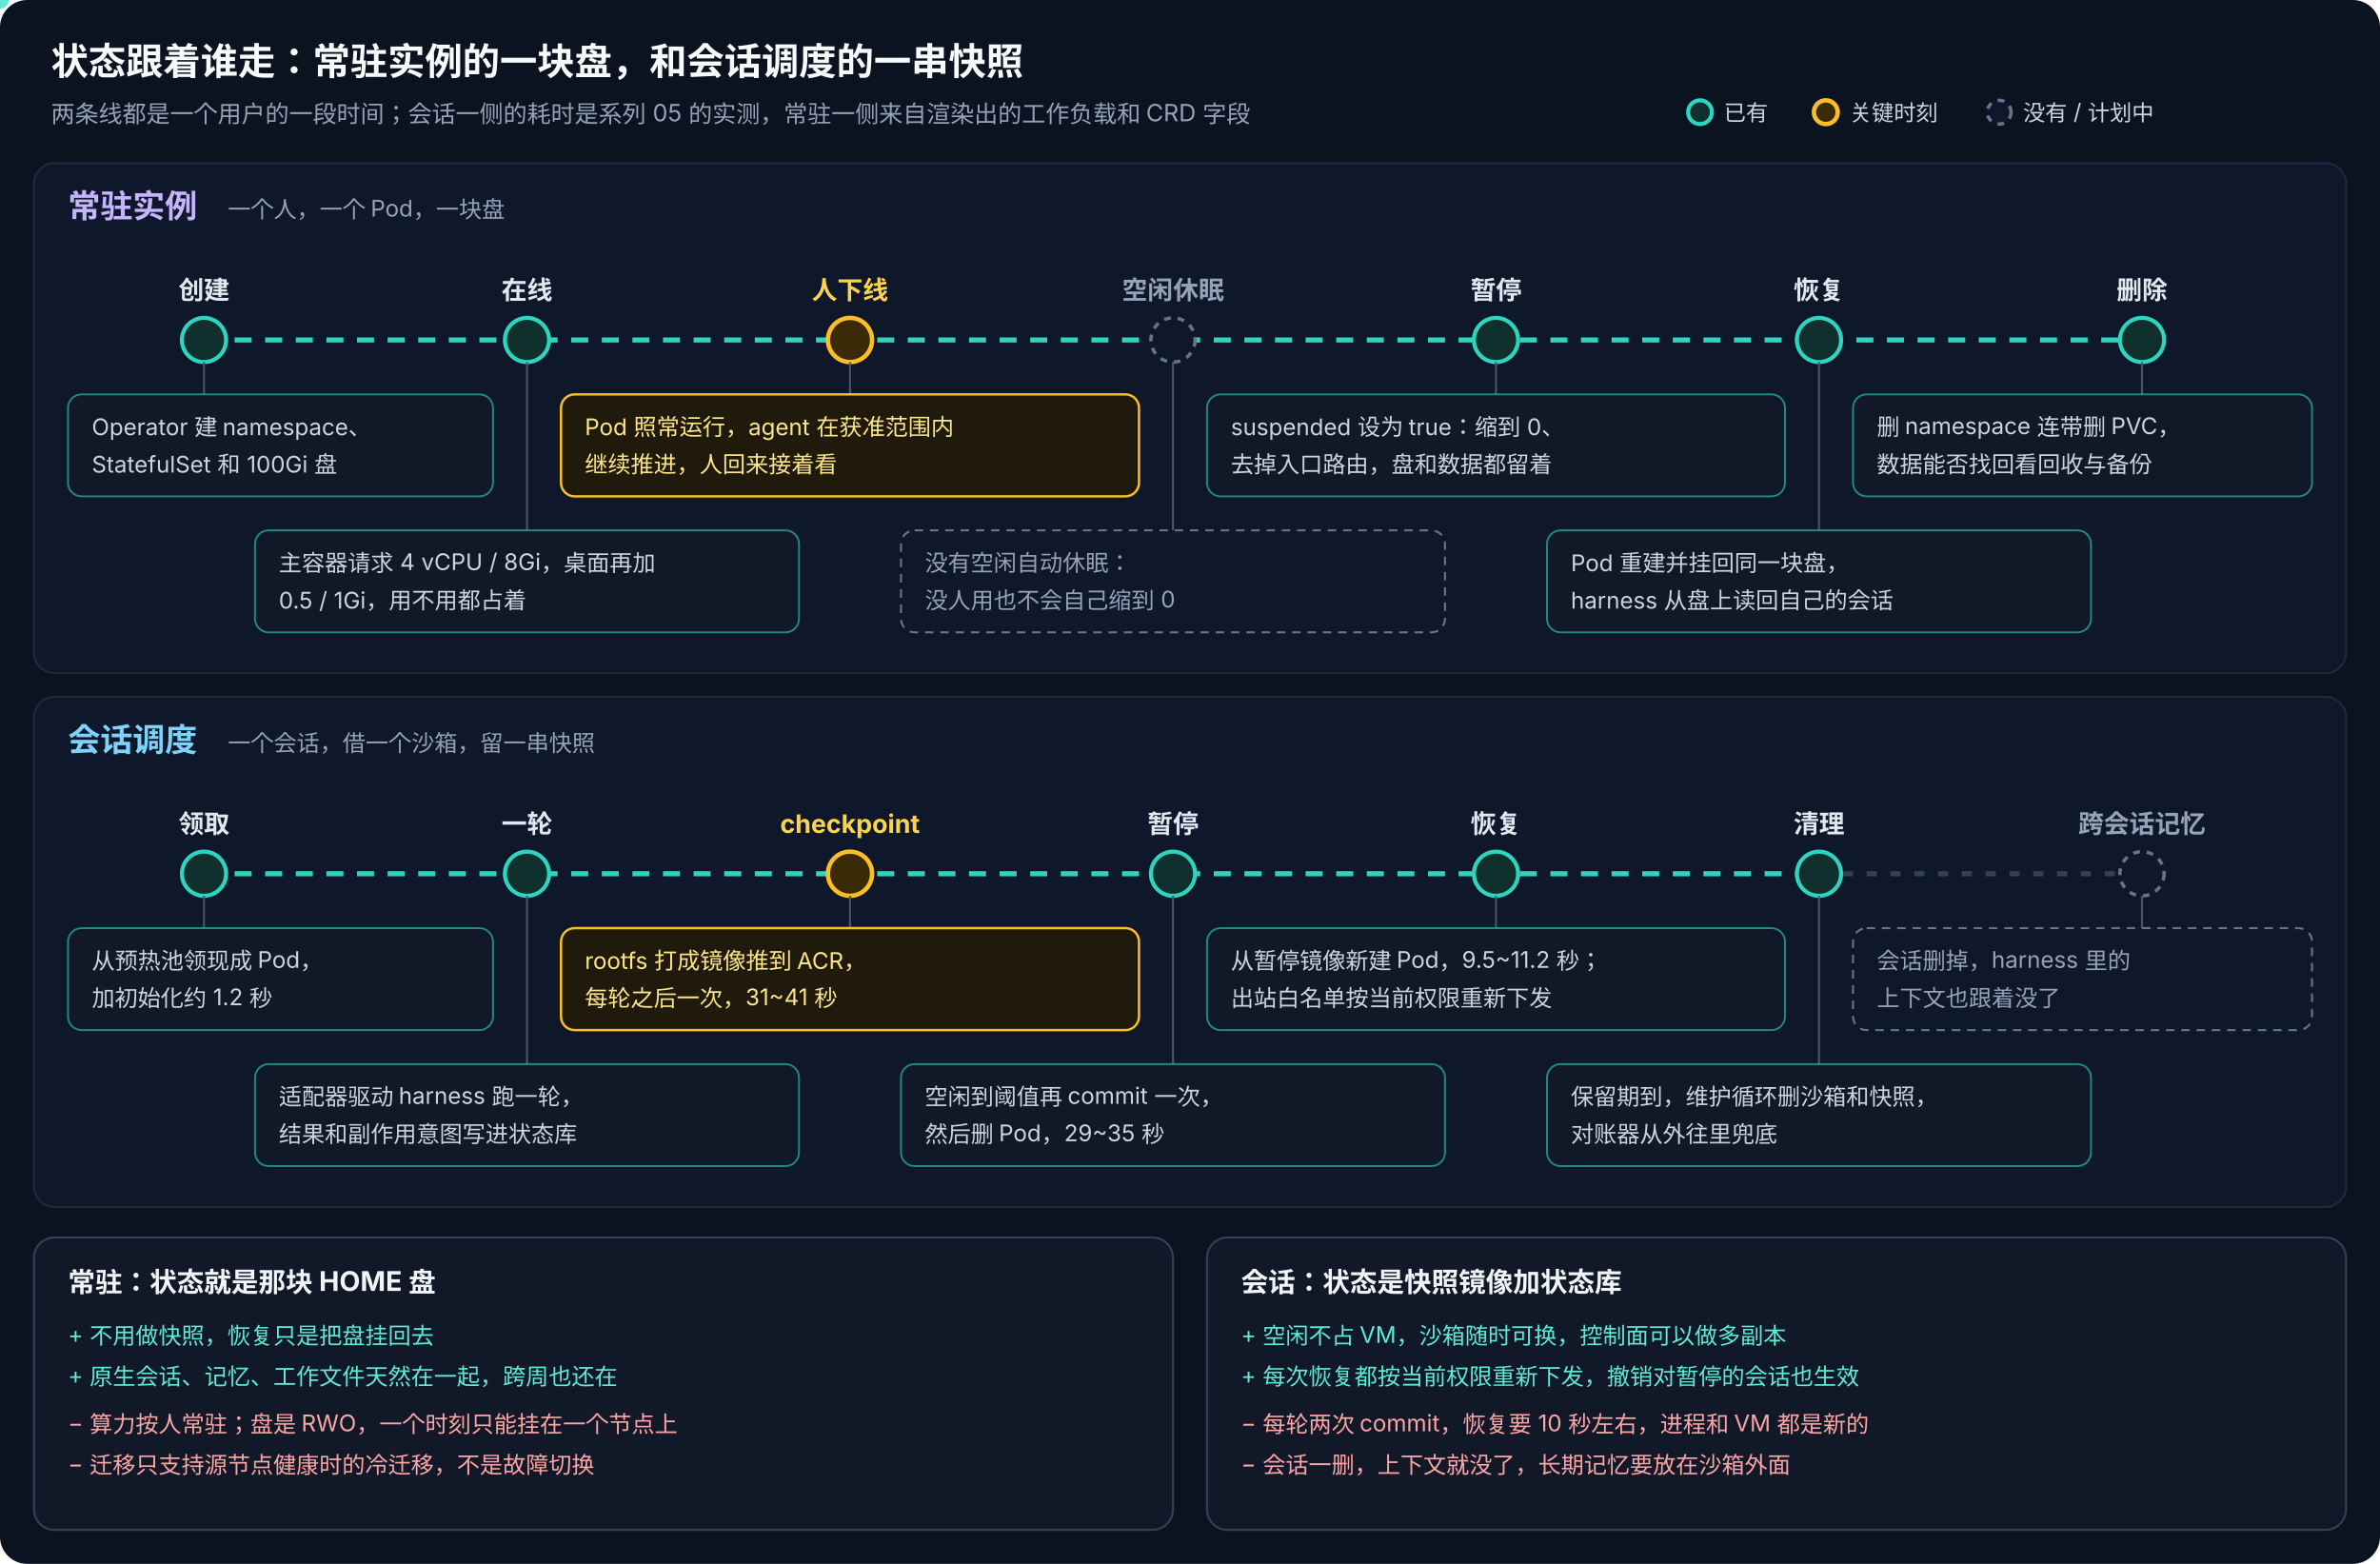
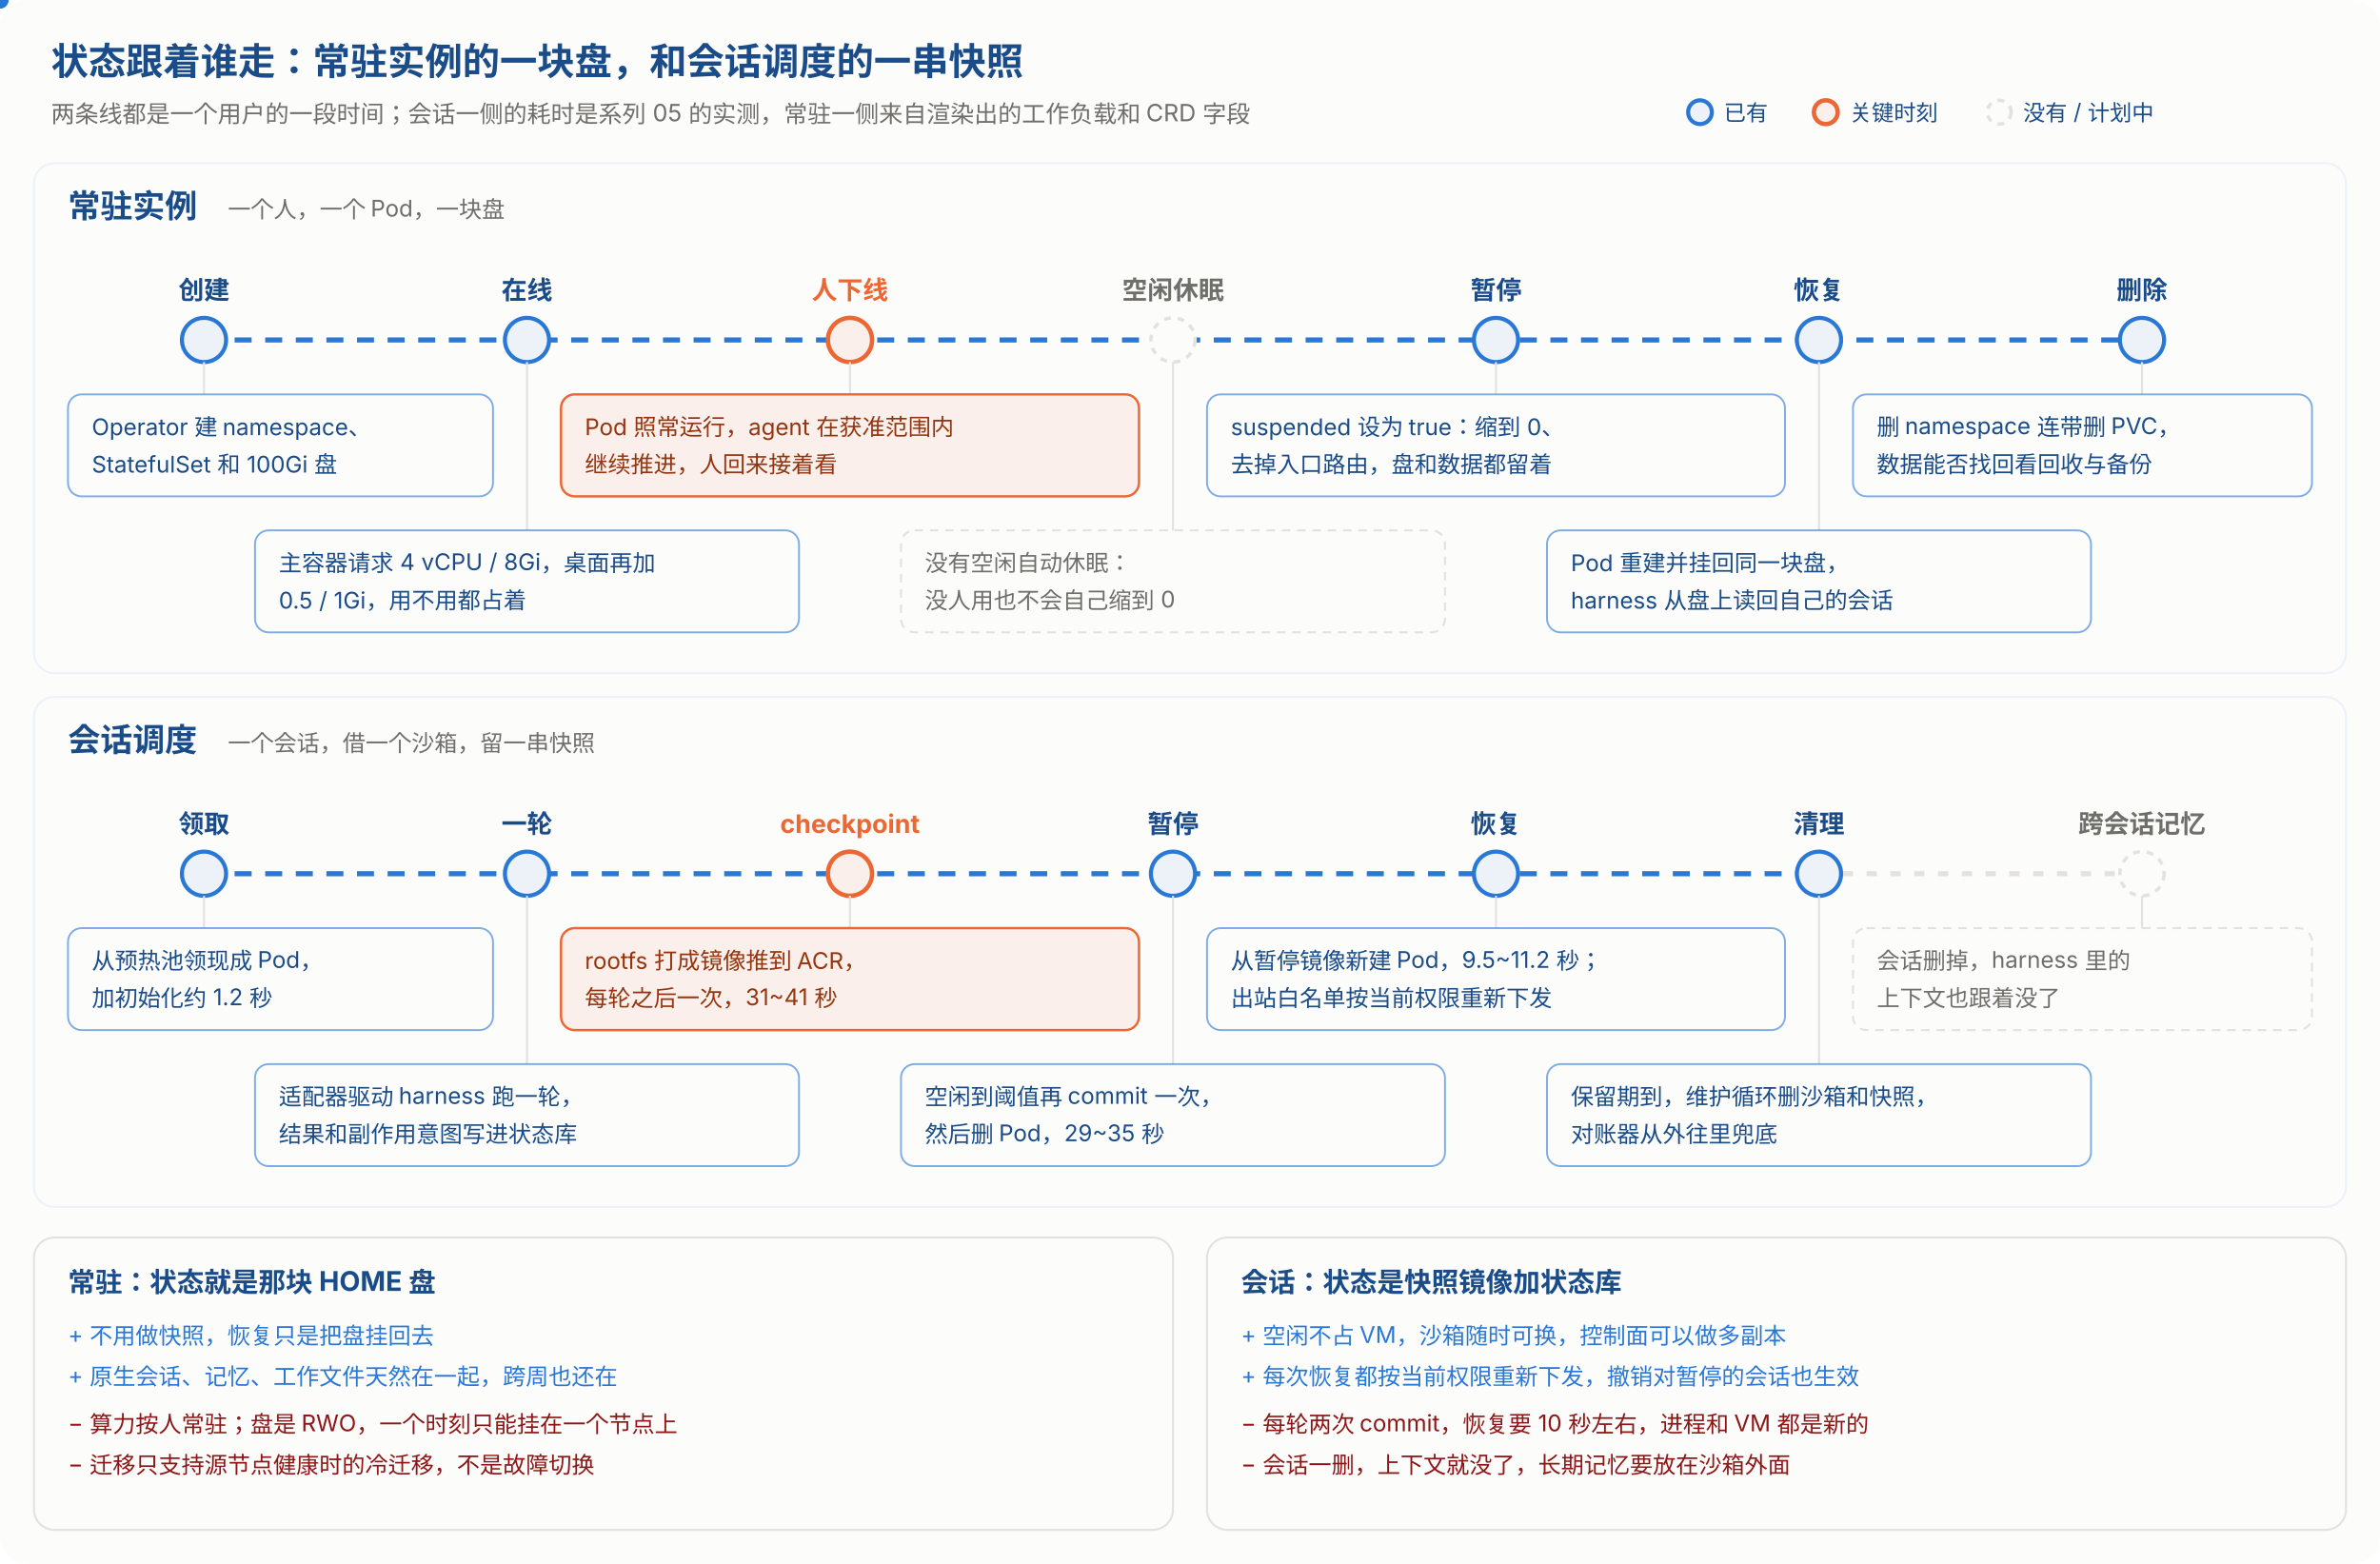
<svg xmlns="http://www.w3.org/2000/svg" viewBox="0 0 1400 920" width="1400" height="920" font-family="-apple-system, 'PingFang SC', 'Microsoft YaHei', 'Segoe UI', sans-serif">
  <defs>
    <style>
-       .bg { fill: #0b1220; }
-       .title { fill: #f8fafc; font-size: 22px; font-weight: 700; }
-       .sub { fill: #94a3b8; font-size: 14px; }
-       .lane { fill: #0f172a; stroke: #1e293b; stroke-width: 1.2; }
-       .lhR { fill: #c4b5fd; font-size: 19px; font-weight: 700; }
-       .lhS { fill: #7dd3fc; font-size: 19px; font-weight: 700; }
-       .ls { fill: #94a3b8; font-size: 13.5px; }
-       .axis { stroke: #2dd4bf; stroke-width: 3; fill: none; stroke-dasharray: 10 8; animation: flow 1.4s linear infinite; }
-       .axisP { stroke: #334155; stroke-width: 3; fill: none; stroke-dasharray: 6 8; }
-       .nd { fill: #10302d; stroke: #2dd4bf; stroke-width: 2.4; }
-       .ndA { fill: #3a2a08; stroke: #fbbf24; stroke-width: 2.6; animation: pulse 1.8s ease-in-out infinite; }
-       .ndP { fill: #0f172a; stroke: #64748b; stroke-width: 2; stroke-dasharray: 4 4; }
-       .nl { fill: #e2e8f0; font-size: 15px; font-weight: 700; text-anchor: middle; }
-       .nlA { fill: #fcd34d; font-size: 15px; font-weight: 700; text-anchor: middle; }
-       .nlP { fill: #94a3b8; font-size: 15px; font-weight: 700; text-anchor: middle; }
-       .lead { stroke: #475569; stroke-width: 1.2; }
-       .card { fill: #111827; stroke: #2dd4bf; stroke-width: 1.1; stroke-opacity: 0.6; }
-       .cardA { fill: #1f1a0b; stroke: #fbbf24; stroke-width: 1.4; }
-       .cardP { fill: #0f172a; stroke: #64748b; stroke-width: 1.2; stroke-dasharray: 5 4; }
-       .t { fill: #cbd5e1; font-size: 13.5px; }
-       .tA { fill: #fde68a; font-size: 13.5px; }
-       .tP { fill: #94a3b8; font-size: 13.5px; }
-       .box { fill: #111827; stroke: #334155; stroke-width: 1.2; }
-       .bh { fill: #f1f5f9; font-size: 16px; font-weight: 700; }
-       .tg { fill: #5eead4; font-size: 13.5px; }
-       .tr { fill: #fca5a5; font-size: 13.5px; }
-       .lgd { fill: #cbd5e1; font-size: 13px; }
+       .bg { fill: #fcfcfb; }
+       .title {font-family:"Songti SC","STSong","Noto Serif SC",serif; fill: #1a4c89; font-size: 22px; font-weight: 700; }
+       .sub { fill: #6f6e69; font-size: 14px; }
+       .lane { fill: #fcfcfb; stroke: #ecf2f8; stroke-width: 1.2; }
+       .lhR { fill: #1a4c89; font-size: 19px; font-weight: 700; }
+       .lhS { fill: #1a4c89; font-size: 19px; font-weight: 700; }
+       .ls { fill: #6f6e69; font-size: 13.5px; }
+       .axis { stroke: #2a78d6; stroke-width: 3; fill: none; stroke-dasharray: 10 8; animation: flow 1.4s linear infinite; }
+       .axisP { stroke: #e4e2dc; stroke-width: 3; fill: none; stroke-dasharray: 6 8; }
+       .nd { fill: #ecf2f8; stroke: #2a78d6; stroke-width: 2.4; }
+       .ndA { fill: #faefeb; stroke: #eb6834; stroke-width: 2.6; animation: pulse 1.8s ease-in-out infinite; }
+       .ndP { fill: #fcfcfb; stroke: #e4e2dc; stroke-width: 2; stroke-dasharray: 4 4; }
+       .nl { fill: #1a4c89; font-size: 15px; font-weight: 700; text-anchor: middle; }
+       .nlA { fill: #eb6834; font-size: 15px; font-weight: 700; text-anchor: middle; }
+       .nlP { fill: #6f6e69; font-size: 15px; font-weight: 700; text-anchor: middle; }
+       .lead { stroke: #e4e2dc; stroke-width: 1.2; }
+       .card { fill: #fcfcfb; stroke: #2a78d6; stroke-width: 1.1; stroke-opacity: 0.6; }
+       .cardA { fill: #faefeb; stroke: #eb6834; stroke-width: 1.4; }
+       .cardP { fill: #fcfcfb; stroke: #e4e2dc; stroke-width: 1.2; stroke-dasharray: 5 4; }
+       .t { fill: #1a4c89; font-size: 13.5px; }
+       .tA { fill: #95350f; font-size: 13.5px; }
+       .tP { fill: #6f6e69; font-size: 13.5px; }
+       .box { fill: #fcfcfb; stroke: #e4e2dc; stroke-width: 1.2; }
+       .bh { fill: #1a4c89; font-size: 16px; font-weight: 700; }
+       .tg { fill: #2a78d6; font-size: 13.5px; }
+       .tr { fill: #8e1616; font-size: 13.5px; }
+       .lgd { fill: #1a4c89; font-size: 13px; }
      @keyframes flow { to { stroke-dashoffset: -36; } }
      @keyframes pulse { 0%,100% { stroke-opacity: 1; } 50% { stroke-opacity: 0.3; } }
    </style>
  </defs>
  <rect class="bg" width="1400" height="920" rx="16" />
  <text class="title" x="30" y="44">状态跟着谁走：常驻实例的一块盘，和会话调度的一串快照</text>
  <text class="sub" x="30" y="72">两条线都是一个用户的一段时间；会话一侧的耗时是系列 05 的实测，常驻一侧来自渲染出的工作负载和 CRD 字段</text>
  <circle class="nd" cx="1000" cy="66" r="7" />
  <text class="lgd" x="1014" y="71">已有</text>
  <circle class="ndA" cx="1074" cy="66" r="7" />
  <text class="lgd" x="1088" y="71">关键时刻</text>
  <circle class="ndP" cx="1176" cy="66" r="7" />
  <text class="lgd" x="1190" y="71">没有 / 计划中</text>
  <rect class="lane" x="20" y="96" width="1360" height="300" rx="12" />
  <text class="lhR" x="40" y="128">常驻实例</text>
  <text class="ls" x="134" y="128">一个人，一个 Pod，一块盘</text>
  <path class="axis" d="M120,200 L1260,200" />
-   <circle r="5" fill="#5eead4">
+   <circle r="5" fill="#2a78d6">
    <animateMotion dur="6s" repeatCount="indefinite" path="M120,200 L1260,200" />
  </circle>
  <circle class="nd" cx="120" cy="200" r="13" />
  <text class="nl" x="120" y="176">创建</text>
  <circle class="nd" cx="310" cy="200" r="13" />
  <text class="nl" x="310" y="176">在线</text>
  <circle class="ndA" cx="500" cy="200" r="13" />
  <text class="nlA" x="500" y="176">人下线</text>
  <circle class="ndP" cx="690" cy="200" r="13" />
  <text class="nlP" x="690" y="176">空闲休眠</text>
  <circle class="nd" cx="880" cy="200" r="13" />
  <text class="nl" x="880" y="176">暂停</text>
  <circle class="nd" cx="1070" cy="200" r="13" />
  <text class="nl" x="1070" y="176">恢复</text>
  <circle class="nd" cx="1260" cy="200" r="13" />
  <text class="nl" x="1260" y="176">删除</text>
  <line class="lead" x1="120" y1="213" x2="120" y2="232" />
  <rect class="card" x="40" y="232" width="250" height="60" rx="8" />
  <text class="t" x="54" y="256">Operator 建 namespace、</text>
  <text class="t" x="54" y="278">StatefulSet 和 100Gi 盘</text>
  <line class="lead" x1="500" y1="213" x2="500" y2="232" />
  <rect class="cardA" x="330" y="232" width="340" height="60" rx="8" />
  <text class="tA" x="344" y="256">Pod 照常运行，agent 在获准范围内</text>
  <text class="tA" x="344" y="278">继续推进，人回来接着看</text>
  <line class="lead" x1="880" y1="213" x2="880" y2="232" />
  <rect class="card" x="710" y="232" width="340" height="60" rx="8" />
  <text class="t" x="724" y="256">suspended 设为 true：缩到 0、</text>
  <text class="t" x="724" y="278">去掉入口路由，盘和数据都留着</text>
  <line class="lead" x1="1260" y1="213" x2="1260" y2="232" />
  <rect class="card" x="1090" y="232" width="270" height="60" rx="8" />
  <text class="t" x="1104" y="256">删 namespace 连带删 PVC，</text>
  <text class="t" x="1104" y="278">数据能否找回看回收与备份</text>
  <line class="lead" x1="310" y1="213" x2="310" y2="312" />
  <rect class="card" x="150" y="312" width="320" height="60" rx="8" />
  <text class="t" x="164" y="336">主容器请求 4 vCPU / 8Gi，桌面再加</text>
  <text class="t" x="164" y="358">0.5 / 1Gi，用不用都占着</text>
  <line class="lead" x1="690" y1="213" x2="690" y2="312" />
  <rect class="cardP" x="530" y="312" width="320" height="60" rx="8" />
  <text class="tP" x="544" y="336">没有空闲自动休眠：</text>
  <text class="tP" x="544" y="358">没人用也不会自己缩到 0</text>
  <line class="lead" x1="1070" y1="213" x2="1070" y2="312" />
  <rect class="card" x="910" y="312" width="320" height="60" rx="8" />
  <text class="t" x="924" y="336">Pod 重建并挂回同一块盘，</text>
  <text class="t" x="924" y="358">harness 从盘上读回自己的会话</text>
  <rect class="lane" x="20" y="410" width="1360" height="300" rx="12" />
  <text class="lhS" x="40" y="442">会话调度</text>
  <text class="ls" x="134" y="442">一个会话，借一个沙箱，留一串快照</text>
  <path class="axis" d="M120,514 L1070,514" />
  <path class="axisP" d="M1070,514 L1260,514" />
-   <circle r="5" fill="#5eead4">
+   <circle r="5" fill="#2a78d6">
    <animateMotion dur="5s" repeatCount="indefinite" path="M120,514 L1070,514" />
  </circle>
  <circle class="nd" cx="120" cy="514" r="13" />
  <text class="nl" x="120" y="490">领取</text>
  <circle class="nd" cx="310" cy="514" r="13" />
  <text class="nl" x="310" y="490">一轮</text>
  <circle class="ndA" cx="500" cy="514" r="13" />
  <text class="nlA" x="500" y="490">checkpoint</text>
  <circle class="nd" cx="690" cy="514" r="13" />
  <text class="nl" x="690" y="490">暂停</text>
  <circle class="nd" cx="880" cy="514" r="13" />
  <text class="nl" x="880" y="490">恢复</text>
  <circle class="nd" cx="1070" cy="514" r="13" />
  <text class="nl" x="1070" y="490">清理</text>
  <circle class="ndP" cx="1260" cy="514" r="13" />
  <text class="nlP" x="1260" y="490">跨会话记忆</text>
  <line class="lead" x1="120" y1="527" x2="120" y2="546" />
  <rect class="card" x="40" y="546" width="250" height="60" rx="8" />
  <text class="t" x="54" y="570">从预热池领现成 Pod，</text>
  <text class="t" x="54" y="592">加初始化约 1.2 秒</text>
  <line class="lead" x1="500" y1="527" x2="500" y2="546" />
  <rect class="cardA" x="330" y="546" width="340" height="60" rx="8" />
  <text class="tA" x="344" y="570">rootfs 打成镜像推到 ACR，</text>
  <text class="tA" x="344" y="592">每轮之后一次，31~41 秒</text>
  <line class="lead" x1="880" y1="527" x2="880" y2="546" />
  <rect class="card" x="710" y="546" width="340" height="60" rx="8" />
  <text class="t" x="724" y="570">从暂停镜像新建 Pod，9.5~11.2 秒；</text>
  <text class="t" x="724" y="592">出站白名单按当前权限重新下发</text>
  <line class="lead" x1="1260" y1="527" x2="1260" y2="546" />
  <rect class="cardP" x="1090" y="546" width="270" height="60" rx="8" />
  <text class="tP" x="1104" y="570">会话删掉，harness 里的</text>
  <text class="tP" x="1104" y="592">上下文也跟着没了</text>
  <line class="lead" x1="310" y1="527" x2="310" y2="626" />
  <rect class="card" x="150" y="626" width="320" height="60" rx="8" />
  <text class="t" x="164" y="650">适配器驱动 harness 跑一轮，</text>
  <text class="t" x="164" y="672">结果和副作用意图写进状态库</text>
  <line class="lead" x1="690" y1="527" x2="690" y2="626" />
  <rect class="card" x="530" y="626" width="320" height="60" rx="8" />
  <text class="t" x="544" y="650">空闲到阈值再 commit 一次，</text>
  <text class="t" x="544" y="672">然后删 Pod，29~35 秒</text>
  <line class="lead" x1="1070" y1="527" x2="1070" y2="626" />
  <rect class="card" x="910" y="626" width="320" height="60" rx="8" />
  <text class="t" x="924" y="650">保留期到，维护循环删沙箱和快照，</text>
  <text class="t" x="924" y="672">对账器从外往里兜底</text>
  <rect class="box" x="20" y="728" width="670" height="172" rx="12" />
  <text class="bh" x="40" y="760">常驻：状态就是那块 HOME 盘</text>
  <text class="tg" x="40" y="790">+ 不用做快照，恢复只是把盘挂回去</text>
  <text class="tg" x="40" y="814">+ 原生会话、记忆、工作文件天然在一起，跨周也还在</text>
  <text class="tr" x="40" y="842">− 算力按人常驻；盘是 RWO，一个时刻只能挂在一个节点上</text>
  <text class="tr" x="40" y="866">− 迁移只支持源节点健康时的冷迁移，不是故障切换</text>
  <rect class="box" x="710" y="728" width="670" height="172" rx="12" />
  <text class="bh" x="730" y="760">会话：状态是快照镜像加状态库</text>
  <text class="tg" x="730" y="790">+ 空闲不占 VM，沙箱随时可换，控制面可以做多副本</text>
  <text class="tg" x="730" y="814">+ 每次恢复都按当前权限重新下发，撤销对暂停的会话也生效</text>
  <text class="tr" x="730" y="842">− 每轮两次 commit，恢复要 10 秒左右，进程和 VM 都是新的</text>
  <text class="tr" x="730" y="866">− 会话一删，上下文就没了，长期记忆要放在沙箱外面</text>
</svg>
